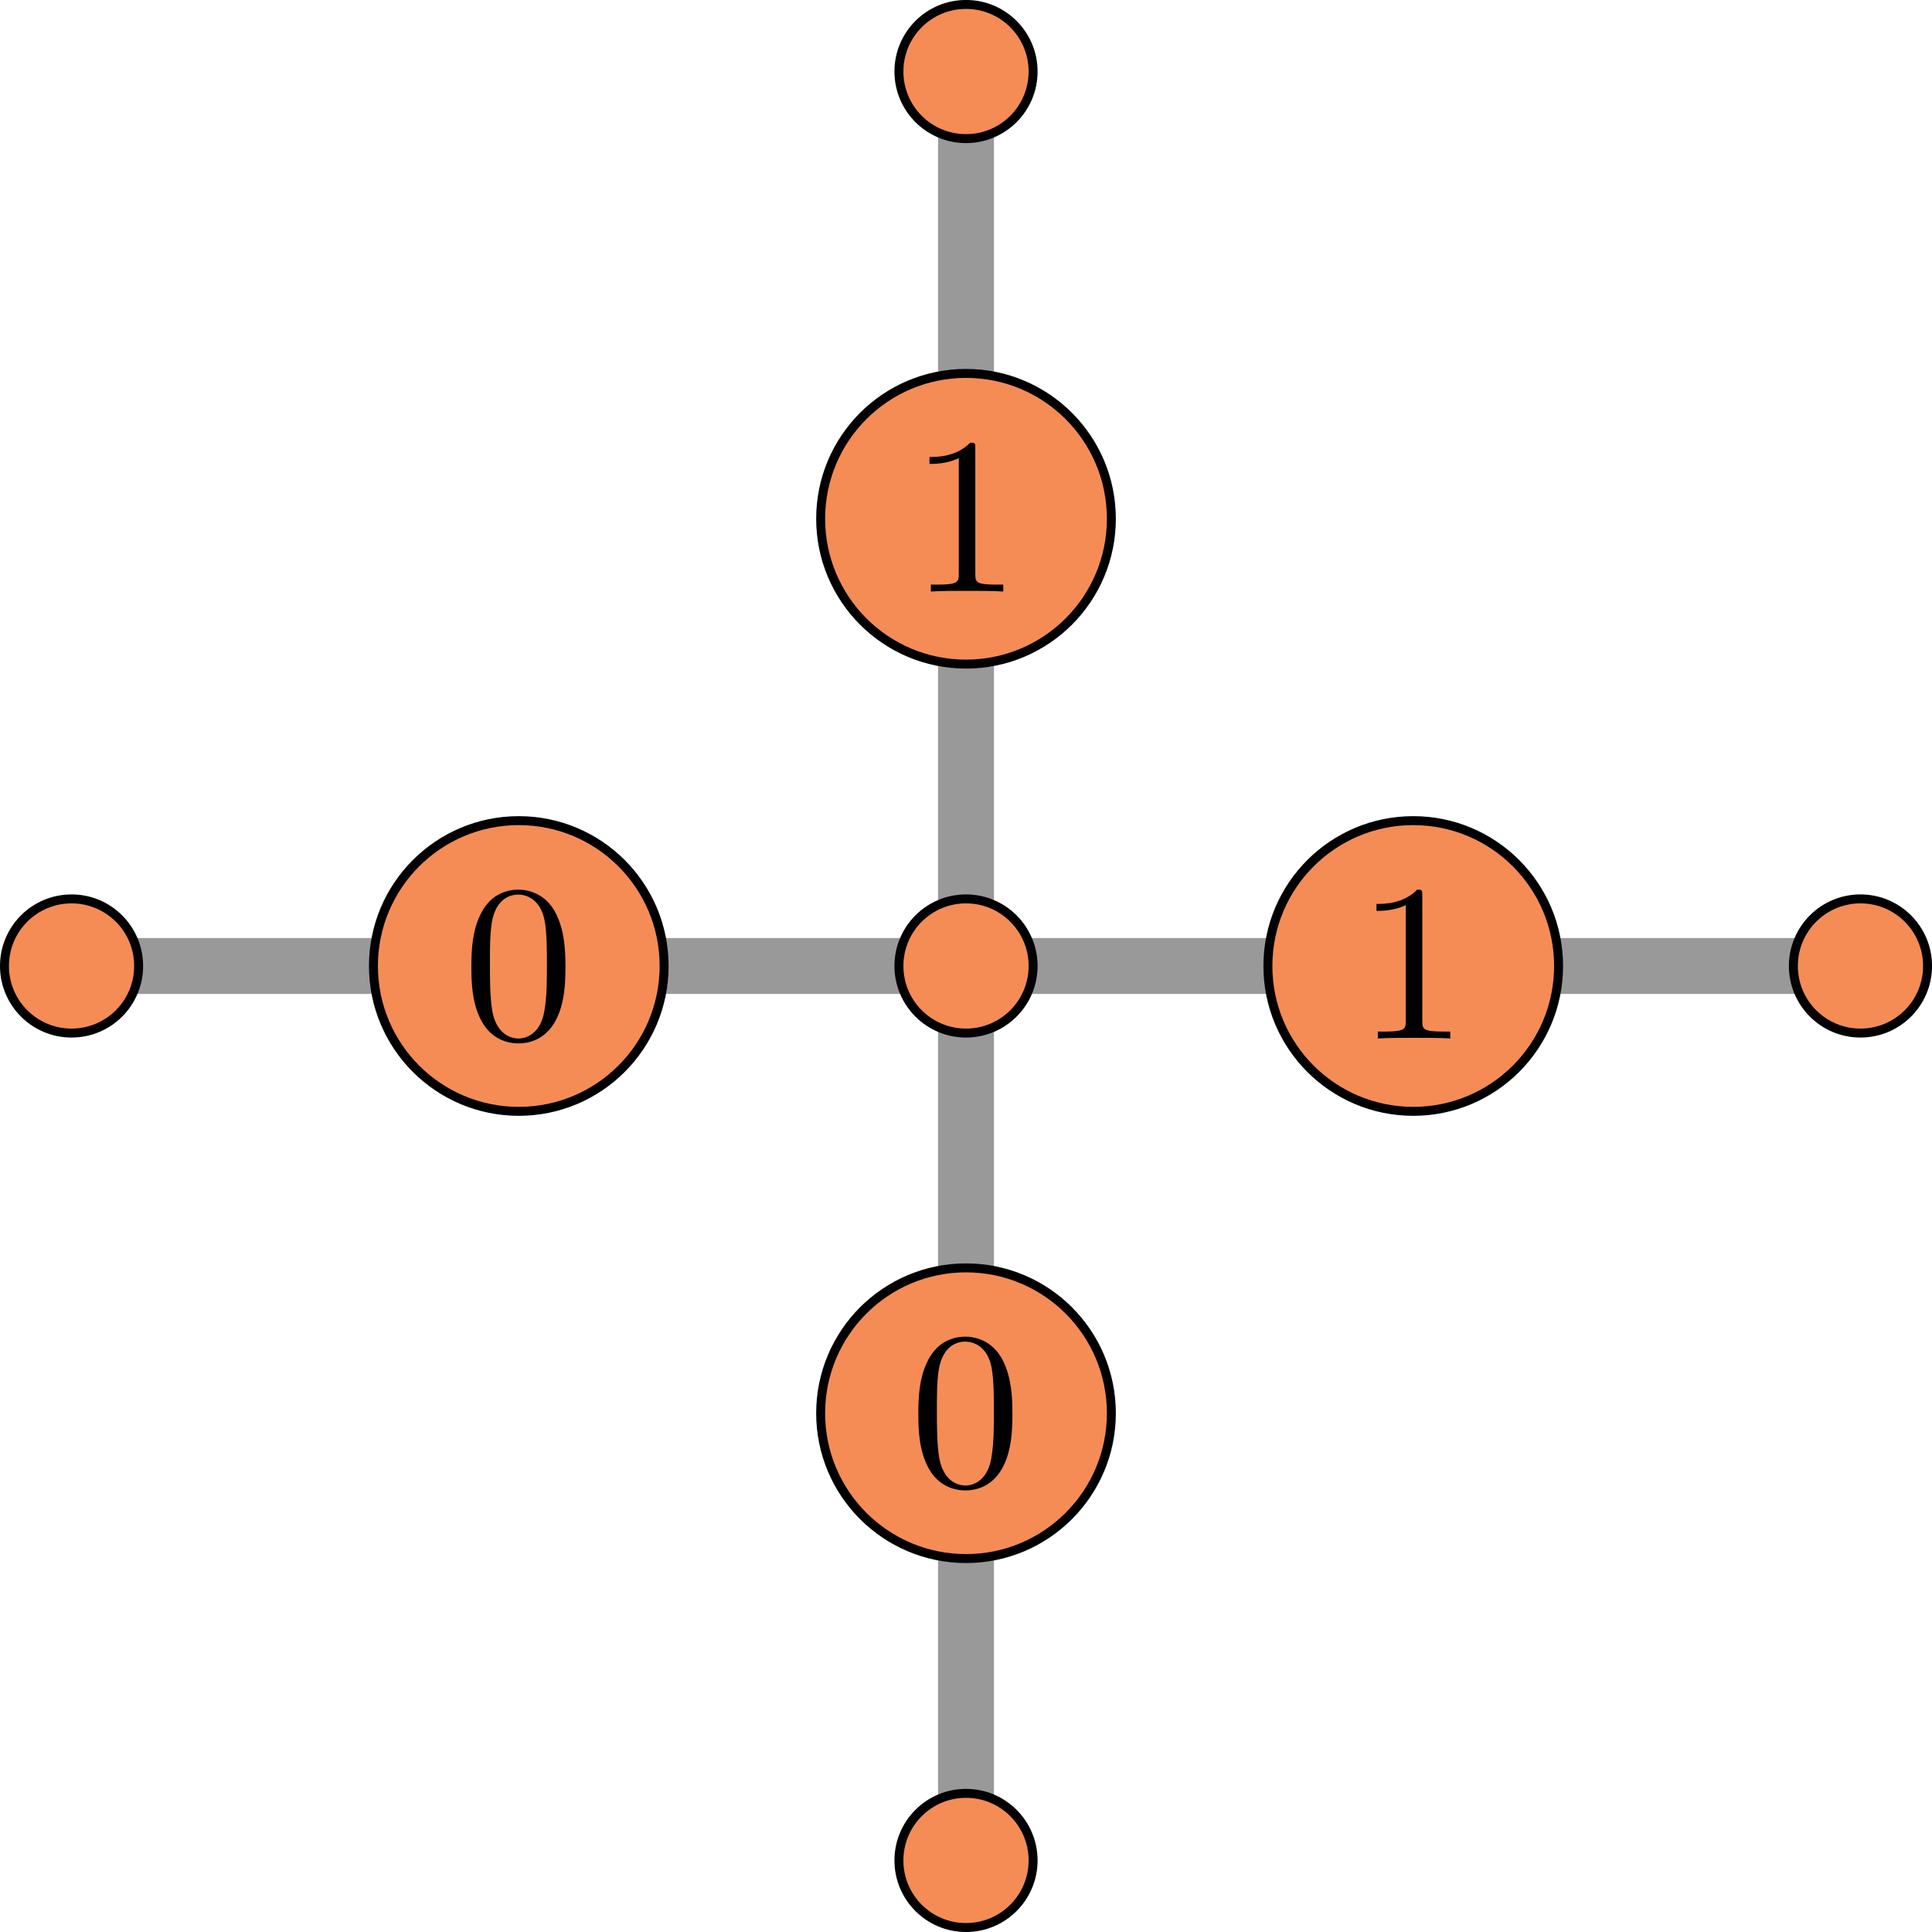
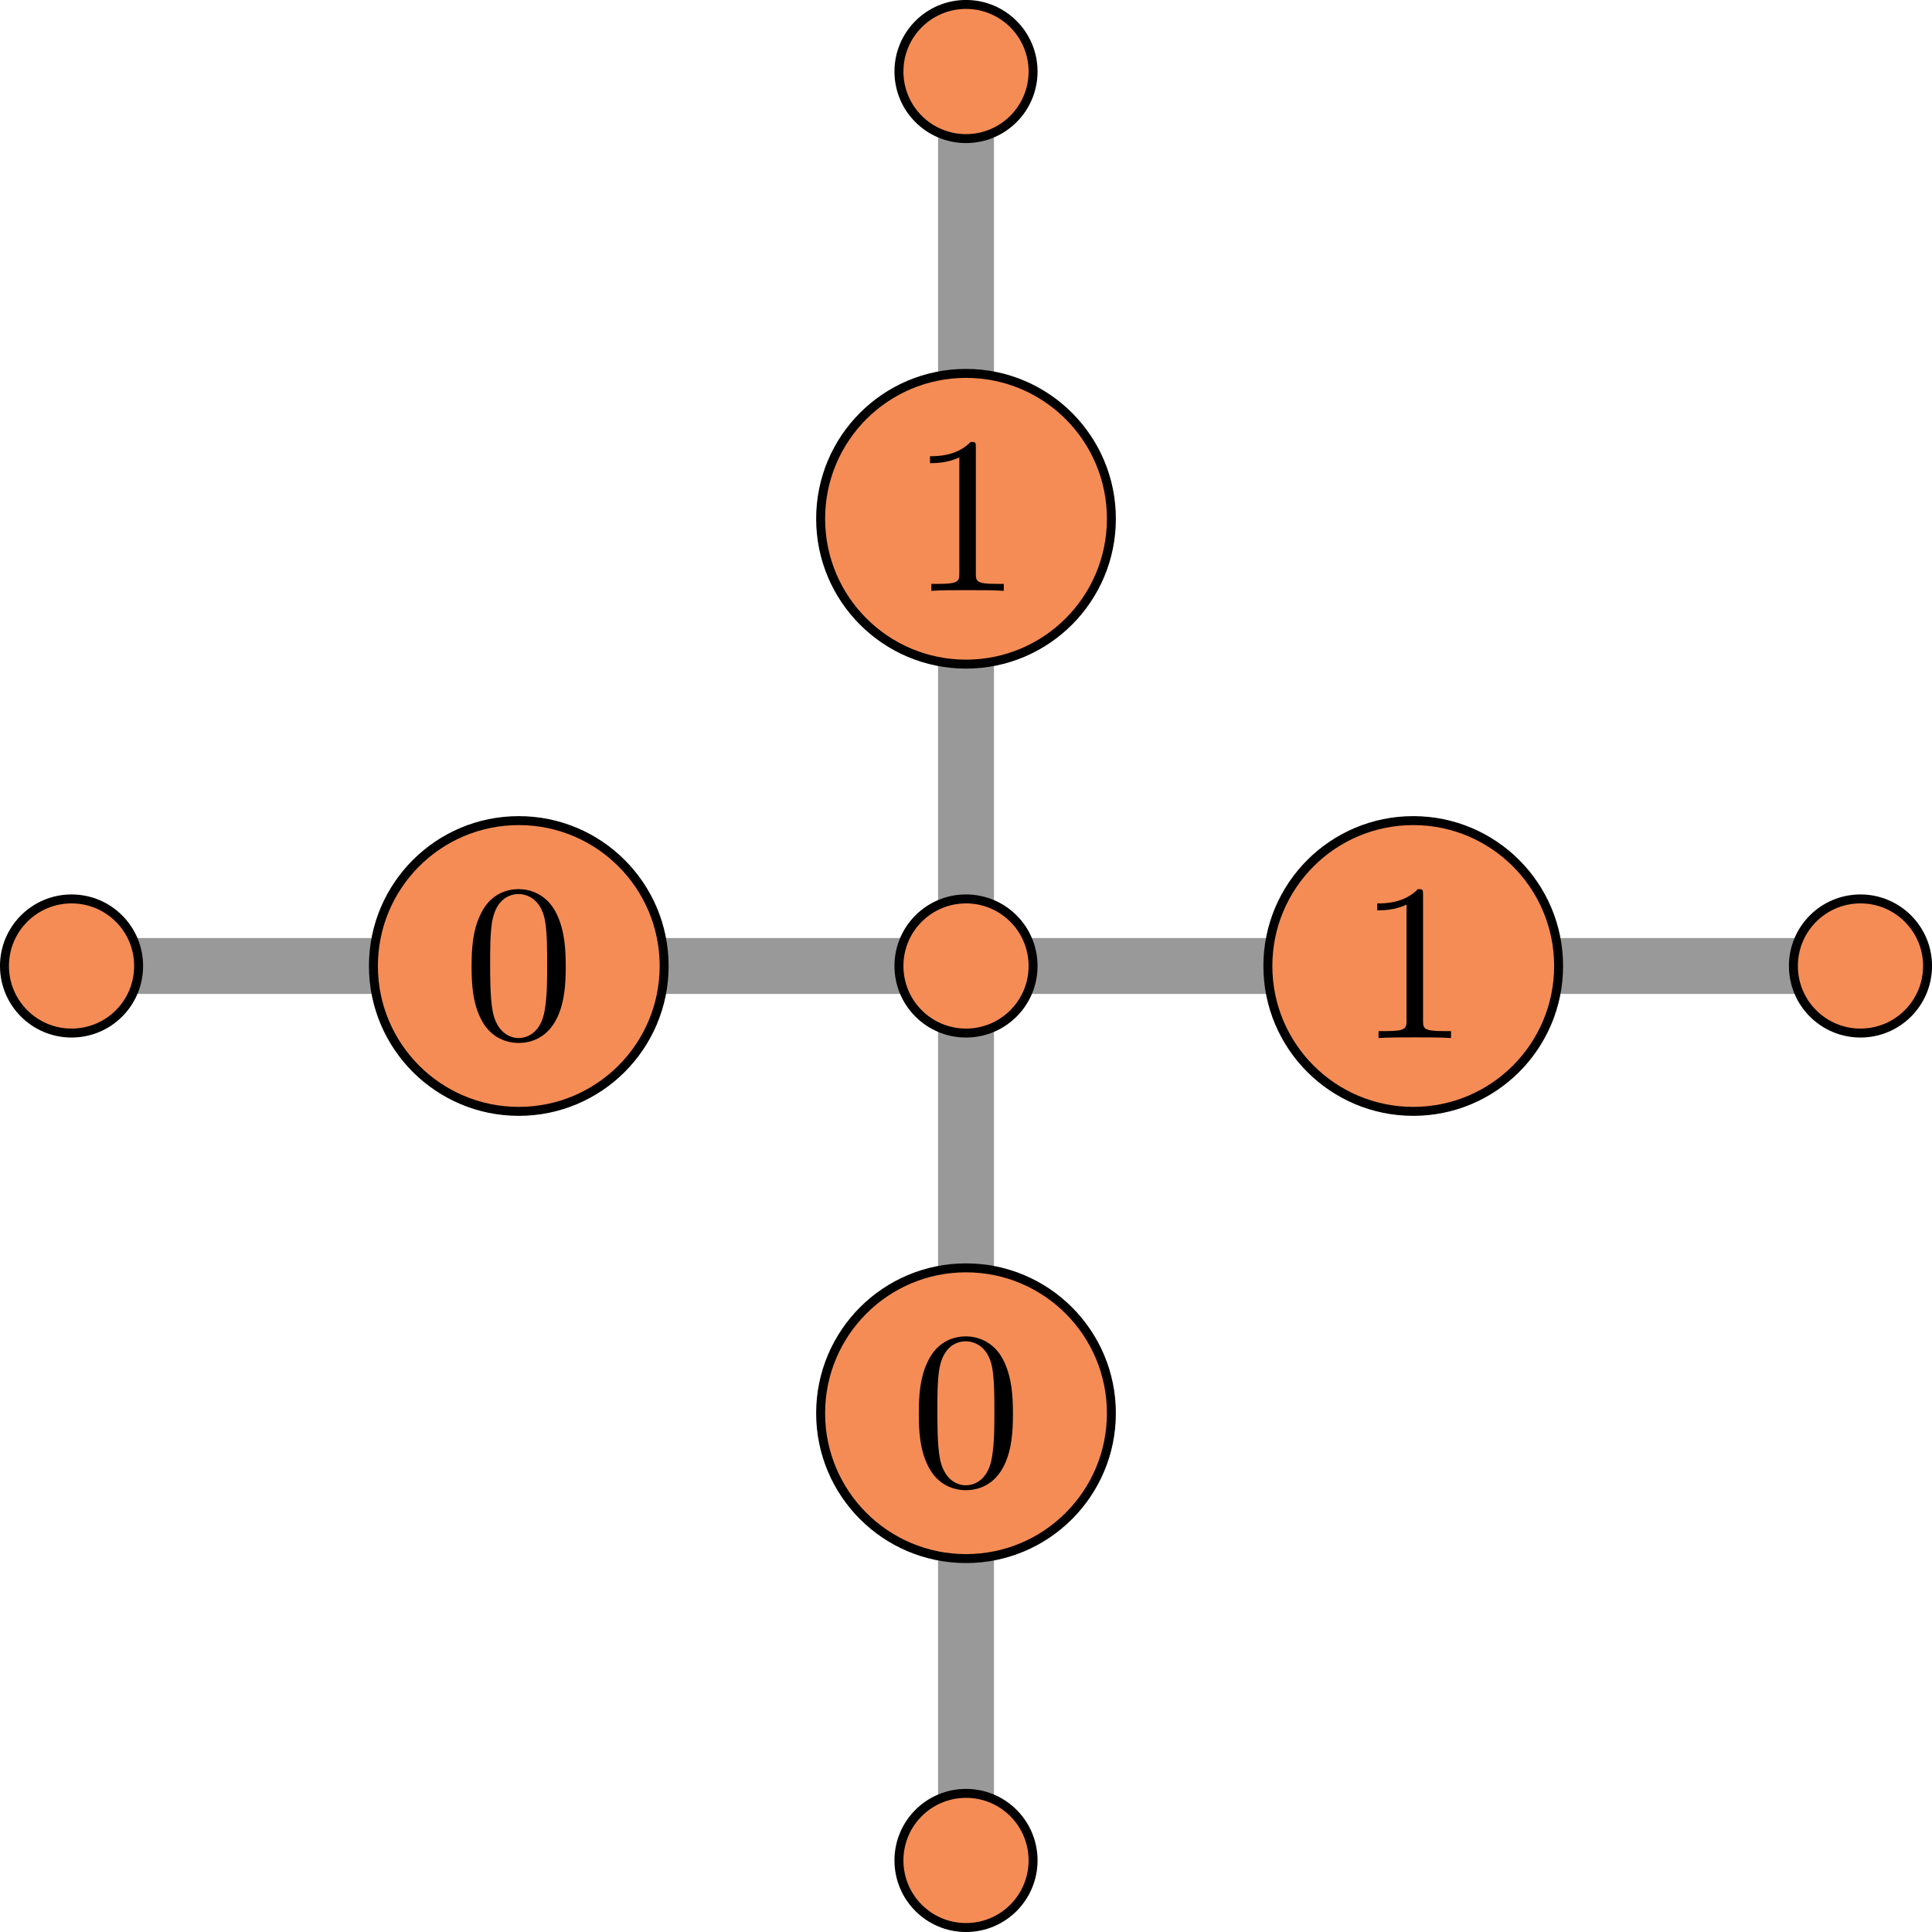
- <svg xmlns="http://www.w3.org/2000/svg" xmlns:xlink="http://www.w3.org/1999/xlink" version="1.1" width="129.115pt" height="129.115pt" viewBox="0 0 86.077 86.077">
-   <defs>
-     <path id="g0-1" d="M4.582-3.187C4.582-3.984 4.532-4.781 4.183-5.518C3.725-6.474 2.908-6.633 2.49-6.633C1.892-6.633 1.165-6.374 .757-5.448C.438-4.761 .388-3.984 .388-3.187C.388-2.44 .428-1.544 .837-.787C1.265 .02 1.992 .219 2.48 .219C3.018 .219 3.775 .01 4.213-.936C4.532-1.623 4.582-2.4 4.582-3.187ZM2.48 0C2.092 0 1.504-.249 1.325-1.205C1.215-1.803 1.215-2.719 1.215-3.307C1.215-3.944 1.215-4.602 1.295-5.139C1.484-6.325 2.231-6.414 2.48-6.414C2.809-6.414 3.466-6.235 3.655-5.249C3.755-4.691 3.755-3.934 3.755-3.307C3.755-2.56 3.755-1.882 3.645-1.245C3.496-.299 2.928 0 2.48 0Z" />
-     <path id="g0-2" d="M2.928-6.374C2.928-6.613 2.928-6.633 2.699-6.633C2.082-5.996 1.205-5.996 .886-5.996V-5.687C1.086-5.687 1.673-5.687 2.191-5.946V-.787C2.191-.428 2.161-.309 1.265-.309H.946V0C1.295-.03 2.161-.03 2.56-.03S3.825-.03 4.173 0V-.309H3.855C2.958-.309 2.928-.418 2.928-.787V-6.374Z" />
-   </defs>
-   <g id="page6">
-     <path d="M3.188 43.038H82.89" stroke="#999" fill="none" stroke-width="2.491" stroke-miterlimit="10" />
-     <path d="M43.039 82.889V3.187" stroke="#999" fill="none" stroke-width="2.491" stroke-miterlimit="10" />
-     <path d="M29.589 43.038C29.589 39.461 26.69 36.562 23.113 36.562C19.537 36.562 16.638 39.461 16.638 43.038S19.537 49.514 23.113 49.514C26.69 49.514 29.589 46.615 29.589 43.038Z" fill="#f58c55" />
-     <path d="M29.589 43.038C29.589 39.461 26.69 36.562 23.113 36.562C19.537 36.562 16.638 39.461 16.638 43.038S19.537 49.514 23.113 49.514C26.69 49.514 29.589 46.615 29.589 43.038Z" stroke="#000" fill="none" stroke-width=".399" stroke-miterlimit="10" />
-     <g transform="matrix(.999739 0 0 .999739 .000002 86.077)">
-       <use x="20.618" y="-39.819" xlink:href="#g0-1" />
+ <svg xmlns="http://www.w3.org/2000/svg" version="1.1" width="129.115pt" height="129.115pt" viewBox="0 -86.077 86.077 86.077">
+   <g id="page1">
+     <g transform="matrix(1 0 0 -1 0 0)">
+       <path d="M3.188 43.039H82.891" stroke="#999" fill="none" stroke-width="2.491" />
+       <path d="M43.039 3.188V82.891" stroke="#999" fill="none" stroke-width="2.491" stroke-miterlimit="10" />
+       <path d="M29.59 43.039C29.59 46.617 26.691 49.516 23.113 49.516S16.637 46.617 16.637 43.039C16.637 39.461 19.535 36.562 23.113 36.562S29.59 39.461 29.59 43.039Z" fill="#f58c55" />
+       <path d="M29.59 43.039C29.59 46.617 26.691 49.516 23.113 49.516S16.637 46.617 16.637 43.039C16.637 39.461 19.535 36.562 23.113 36.562S29.59 39.461 29.59 43.039Z" stroke="#000" fill="none" stroke-width=".399" stroke-miterlimit="10" />
+       <path d="M25.205 43.016C25.205 43.813 25.155 44.61 24.807 45.347C24.349 46.304 23.532 46.463 23.113 46.463C22.515 46.463 21.788 46.204 21.38 45.278C21.061 44.591 21.011 43.813 21.011 43.016C21.011 42.27 21.051 41.373 21.46 40.616C21.888 39.809 22.615 39.61 23.103 39.61C23.641 39.61 24.398 39.819 24.837 40.765C25.155 41.453 25.205 42.23 25.205 43.016ZM23.103 39.829C22.715 39.829 22.127 40.078 21.948 41.034C21.838 41.632 21.838 42.548 21.838 43.136C21.838 43.774 21.838 44.431 21.918 44.969C22.107 46.154 22.854 46.244 23.103 46.244C23.432 46.244 24.09 46.065 24.279 45.079C24.378 44.521 24.378 43.764 24.378 43.136C24.378 42.389 24.378 41.712 24.269 41.074C24.119 40.128 23.552 39.829 23.103 39.829Z" />
+       <path d="M69.441 43.039C69.441 46.617 66.543 49.516 62.965 49.516C59.387 49.516 56.488 46.617 56.488 43.039C56.488 39.461 59.387 36.562 62.965 36.562C66.543 36.562 69.441 39.461 69.441 43.039Z" fill="#f58c55" />
+       <path d="M69.441 43.039C69.441 46.617 66.543 49.516 62.965 49.516C59.387 49.516 56.488 46.617 56.488 43.039C56.488 39.461 59.387 36.562 62.965 36.562C66.543 36.562 69.441 39.461 69.441 43.039Z" stroke="#000" fill="none" stroke-width=".399" stroke-miterlimit="10" />
+       <path d="M63.402 46.204C63.402 46.443 63.402 46.463 63.172 46.463C62.555 45.826 61.678 45.826 61.36 45.826V45.517C61.559 45.517 62.146 45.517 62.665 45.776V40.616C62.665 40.257 62.635 40.138 61.738 40.138H61.419V39.829C61.768 39.859 62.635 39.859 63.033 39.859C63.431 39.859 64.298 39.859 64.647 39.829V40.138H64.328C63.431 40.138 63.402 40.247 63.402 40.616V46.204Z" />
+       <path d="M49.516 23.113C49.516 26.691 46.617 29.59 43.039 29.59C39.461 29.59 36.562 26.691 36.562 23.113S39.461 16.637 43.039 16.637C46.617 16.637 49.516 19.535 49.516 23.113Z" fill="#f58c55" />
+       <path d="M49.516 23.113C49.516 26.691 46.617 29.59 43.039 29.59C39.461 29.59 36.562 26.691 36.562 23.113S39.461 16.637 43.039 16.637C46.617 16.637 49.516 19.535 49.516 23.113Z" stroke="#000" fill="none" stroke-width=".399" stroke-miterlimit="10" />
+       <path d="M45.13 23.09C45.13 23.887 45.08 24.684 44.732 25.421C44.274 26.378 43.457 26.537 43.038 26.537C42.44 26.537 41.713 26.278 41.305 25.352C40.986 24.665 40.936 23.887 40.936 23.09C40.936 22.344 40.976 21.447 41.385 20.69C41.813 19.883 42.54 19.684 43.028 19.684C43.566 19.684 44.323 19.893 44.762 20.839C45.08 21.527 45.13 22.304 45.13 23.09ZM43.028 19.903C42.64 19.903 42.052 20.152 41.873 21.108C41.763 21.706 41.763 22.622 41.763 23.21C41.763 23.848 41.763 24.505 41.843 25.043C42.032 26.228 42.779 26.318 43.028 26.318C43.357 26.318 44.015 26.139 44.204 25.153C44.303 24.595 44.303 23.838 44.303 23.21C44.303 22.463 44.303 21.786 44.194 21.148C44.044 20.202 43.477 19.903 43.028 19.903Z" />
+       <path d="M49.516 62.965C49.516 66.543 46.617 69.441 43.039 69.441C39.461 69.441 36.562 66.543 36.562 62.965C36.562 59.387 39.461 56.488 43.039 56.488C46.617 56.488 49.516 59.387 49.516 62.965Z" fill="#f58c55" />
+       <path d="M49.516 62.965C49.516 66.543 46.617 69.441 43.039 69.441C39.461 69.441 36.562 66.543 36.562 62.965C36.562 59.387 39.461 56.488 43.039 56.488C46.617 56.488 49.516 59.387 49.516 62.965Z" stroke="#000" fill="none" stroke-width=".399" stroke-miterlimit="10" />
+       <path d="M43.477 66.129C43.477 66.368 43.477 66.388 43.247 66.388C42.63 65.751 41.753 65.751 41.435 65.751V65.442C41.634 65.442 42.221 65.442 42.74 65.701V60.541C42.74 60.182 42.71 60.063 41.813 60.063H41.494V59.754C41.843 59.784 42.71 59.784 43.108 59.784S44.373 59.784 44.722 59.754V60.063H44.403C43.506 60.063 43.477 60.172 43.477 60.541V66.129Z" />
+       <path d="M46.027 43.039C46.027 44.691 44.691 46.027 43.039 46.027C41.387 46.027 40.051 44.691 40.051 43.039C40.051 41.387 41.387 40.051 43.039 40.051C44.691 40.051 46.027 41.387 46.027 43.039Z" fill="#f58c55" />
+       <path d="M46.027 43.039C46.027 44.691 44.691 46.027 43.039 46.027C41.387 46.027 40.051 44.691 40.051 43.039C40.051 41.387 41.387 40.051 43.039 40.051C44.691 40.051 46.027 41.387 46.027 43.039Z" stroke="#000" fill="none" stroke-width=".399" stroke-miterlimit="10" />
+       <path d="M6.176 43.039C6.176 44.691 4.84 46.027 3.188 46.027C1.539 46.027 .199 44.691 .199 43.039C.199 41.387 1.539 40.051 3.188 40.051C4.84 40.051 6.176 41.387 6.176 43.039Z" fill="#f58c55" />
+       <path d="M6.176 43.039C6.176 44.691 4.84 46.027 3.188 46.027C1.539 46.027 .199 44.691 .199 43.039C.199 41.387 1.539 40.051 3.188 40.051C4.84 40.051 6.176 41.387 6.176 43.039Z" stroke="#000" fill="none" stroke-width=".399" stroke-miterlimit="10" />
+       <path d="M85.879 43.039C85.879 44.691 84.539 46.027 82.891 46.027C81.238 46.027 79.902 44.691 79.902 43.039C79.902 41.387 81.238 40.051 82.891 40.051C84.539 40.051 85.879 41.387 85.879 43.039Z" fill="#f58c55" />
+       <path d="M85.879 43.039C85.879 44.691 84.539 46.027 82.891 46.027C81.238 46.027 79.902 44.691 79.902 43.039C79.902 41.387 81.238 40.051 82.891 40.051C84.539 40.051 85.879 41.387 85.879 43.039Z" stroke="#000" fill="none" stroke-width=".399" stroke-miterlimit="10" />
+       <path d="M46.027 3.188C46.027 4.84 44.691 6.176 43.039 6.176C41.387 6.176 40.051 4.84 40.051 3.188C40.051 1.539 41.387 .199 43.039 .199C44.691 .199 46.027 1.539 46.027 3.188Z" fill="#f58c55" />
+       <path d="M46.027 3.188C46.027 4.84 44.691 6.176 43.039 6.176C41.387 6.176 40.051 4.84 40.051 3.188C40.051 1.539 41.387 .199 43.039 .199C44.691 .199 46.027 1.539 46.027 3.188Z" stroke="#000" fill="none" stroke-width=".399" stroke-miterlimit="10" />
+       <path d="M46.027 82.891C46.027 84.539 44.691 85.879 43.039 85.879C41.387 85.879 40.051 84.539 40.051 82.891C40.051 81.238 41.387 79.902 43.039 79.902C44.691 79.902 46.027 81.238 46.027 82.891Z" fill="#f58c55" />
+       <path d="M46.027 82.891C46.027 84.539 44.691 85.879 43.039 85.879C41.387 85.879 40.051 84.539 40.051 82.891C40.051 81.238 41.387 79.902 43.039 79.902C44.691 79.902 46.027 81.238 46.027 82.891Z" stroke="#000" fill="none" stroke-width=".399" stroke-miterlimit="10" />
    </g>
-     <path d="M69.44 43.038C69.44 39.461 66.541 36.562 62.965 36.562C59.388 36.562 56.489 39.461 56.489 43.038S59.388 49.514 62.965 49.514C66.541 49.514 69.44 46.615 69.44 43.038Z" fill="#f58c55" />
-     <path d="M69.44 43.038C69.44 39.461 66.541 36.562 62.965 36.562C59.388 36.562 56.489 39.461 56.489 43.038S59.388 49.514 62.965 49.514C66.541 49.514 69.44 46.615 69.44 43.038Z" stroke="#000" fill="none" stroke-width=".399" stroke-miterlimit="10" />
-     <g transform="matrix(.999739 0 0 .999739 0 86.077)">
-       <use x="60.457" y="-39.819" xlink:href="#g0-2" />
-     </g>
-     <path d="M49.515 62.964C49.515 59.387 46.616 56.488 43.039 56.488S36.563 59.387 36.563 62.964C36.563 66.54 39.462 69.439 43.039 69.439S49.515 66.54 49.515 62.964Z" fill="#f58c55" />
-     <path d="M49.515 62.964C49.515 59.387 46.616 56.488 43.039 56.488S36.563 59.387 36.563 62.964C36.563 66.54 39.462 69.439 43.039 69.439S49.515 66.54 49.515 62.964Z" stroke="#000" fill="none" stroke-width=".399" stroke-miterlimit="10" />
-     <g transform="matrix(.999739 0 0 .999739 0 86.077)">
-       <use x="40.537" y="-19.898" xlink:href="#g0-1" />
-     </g>
-     <path d="M49.515 23.112C49.515 19.536 46.616 16.637 43.039 16.637S36.563 19.536 36.563 23.112C36.563 26.689 39.462 29.588 43.039 29.588S49.515 26.689 49.515 23.112Z" fill="#f58c55" />
-     <path d="M49.515 23.112C49.515 19.536 46.616 16.637 43.039 16.637S36.563 19.536 36.563 23.112C36.563 26.689 39.462 29.588 43.039 29.588S49.515 26.689 49.515 23.112Z" stroke="#000" fill="none" stroke-width=".399" stroke-miterlimit="10" />
-     <g transform="matrix(.999739 0 0 .999739 0 86.077)">
-       <use x="40.537" y="-59.738" xlink:href="#g0-2" />
-     </g>
-     <path d="M46.028 43.038C46.028 41.387 44.69 40.049 43.039 40.049S40.05 41.387 40.05 43.038S41.388 46.027 43.039 46.027S46.028 44.689 46.028 43.038Z" fill="#f58c55" />
-     <path d="M46.028 43.038C46.028 41.387 44.69 40.049 43.039 40.049S40.05 41.387 40.05 43.038S41.388 46.027 43.039 46.027S46.028 44.689 46.028 43.038Z" stroke="#000" fill="none" stroke-width=".399" stroke-miterlimit="10" />
-     <path d="M6.177 43.038C6.177 41.387 4.839 40.049 3.188 40.049C1.537 40.049 .199 41.387 .199 43.038S1.537 46.027 3.188 46.027C4.839 46.027 6.177 44.689 6.177 43.038Z" fill="#f58c55" />
-     <path d="M6.177 43.038C6.177 41.387 4.839 40.049 3.188 40.049C1.537 40.049 .199 41.387 .199 43.038S1.537 46.027 3.188 46.027C4.839 46.027 6.177 44.689 6.177 43.038Z" stroke="#000" fill="none" stroke-width=".399" stroke-miterlimit="10" />
-     <path d="M85.879 43.038C85.879 41.387 84.541 40.049 82.89 40.049C81.239 40.049 79.901 41.387 79.901 43.038S81.239 46.027 82.89 46.027C84.541 46.027 85.879 44.689 85.879 43.038Z" fill="#f58c55" />
-     <path d="M85.879 43.038C85.879 41.387 84.541 40.049 82.89 40.049C81.239 40.049 79.901 41.387 79.901 43.038S81.239 46.027 82.89 46.027C84.541 46.027 85.879 44.689 85.879 43.038Z" stroke="#000" fill="none" stroke-width=".399" stroke-miterlimit="10" />
-     <path d="M46.028 82.889C46.028 81.238 44.69 79.9 43.039 79.9S40.05 81.238 40.05 82.889C40.05 84.54 41.388 85.878 43.039 85.878S46.028 84.54 46.028 82.889Z" fill="#f58c55" />
-     <path d="M46.028 82.889C46.028 81.238 44.69 79.9 43.039 79.9S40.05 81.238 40.05 82.889C40.05 84.54 41.388 85.878 43.039 85.878S46.028 84.54 46.028 82.889Z" stroke="#000" fill="none" stroke-width=".399" stroke-miterlimit="10" />
-     <path d="M46.028 3.187C46.028 1.536 44.69 .198 43.039 .198S40.05 1.536 40.05 3.187C40.05 4.838 41.388 6.176 43.039 6.176S46.028 4.838 46.028 3.187Z" fill="#f58c55" />
-     <path d="M46.028 3.187C46.028 1.536 44.69 .198 43.039 .198S40.05 1.536 40.05 3.187C40.05 4.838 41.388 6.176 43.039 6.176S46.028 4.838 46.028 3.187Z" stroke="#000" fill="none" stroke-width=".399" stroke-miterlimit="10" />
  </g>
</svg>
